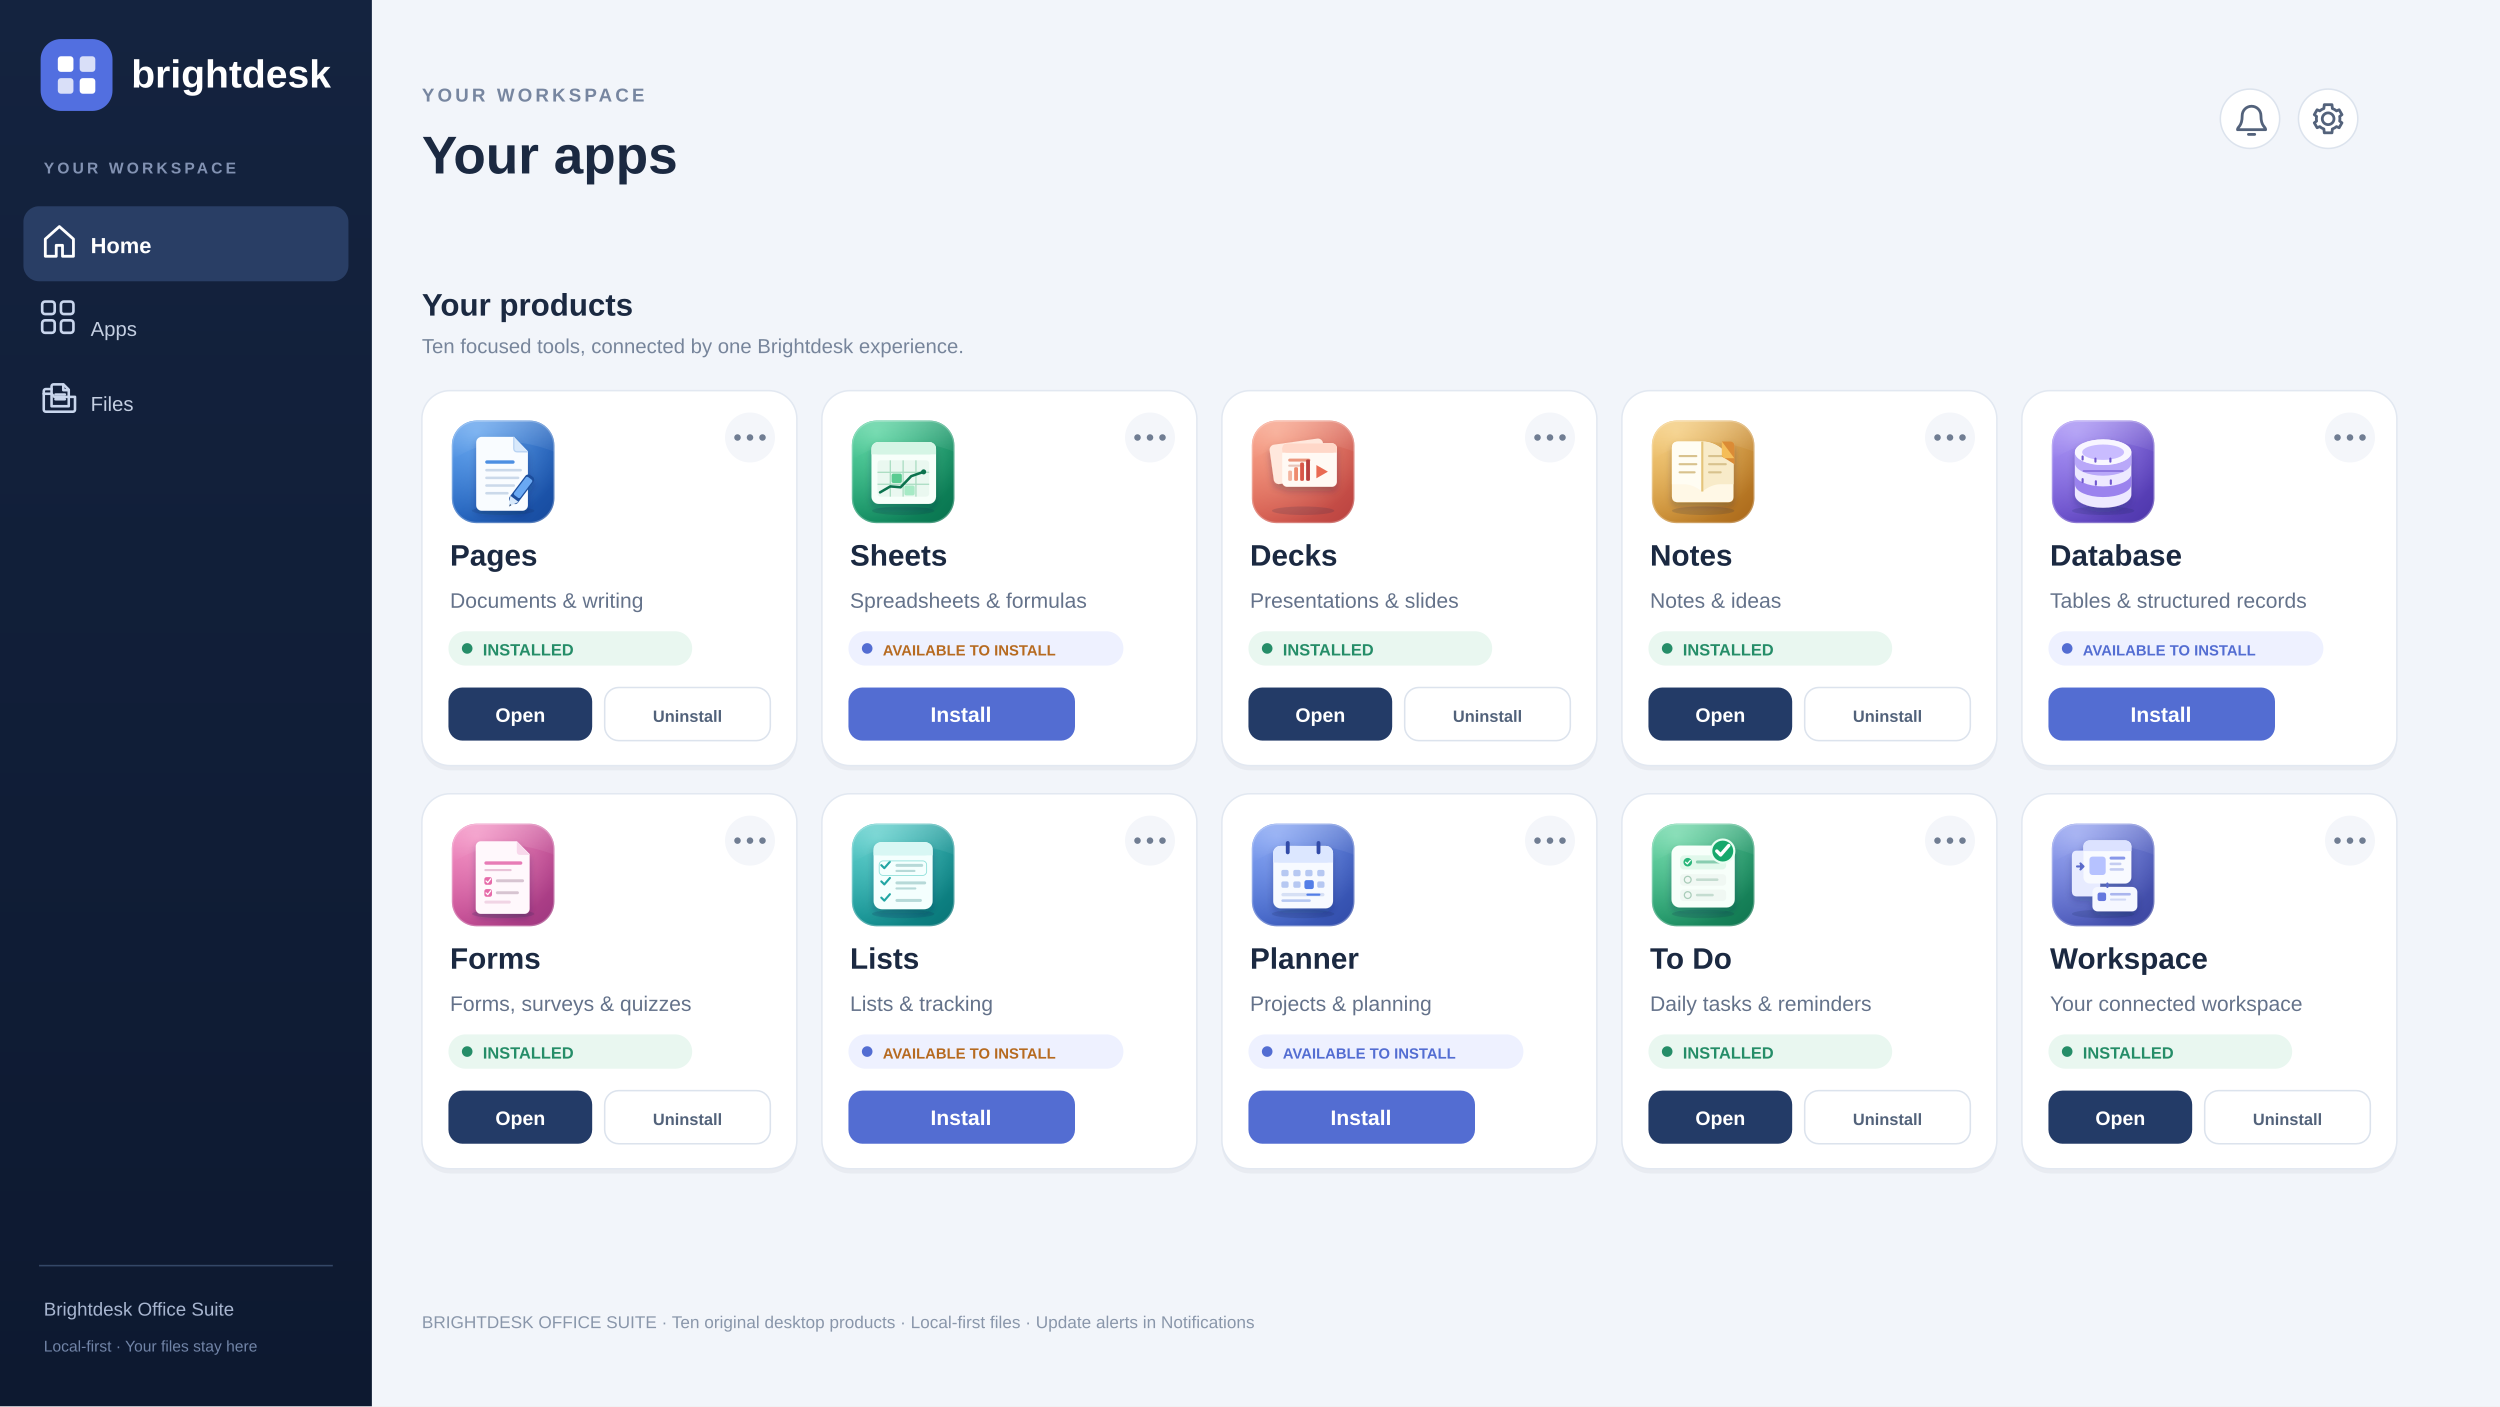
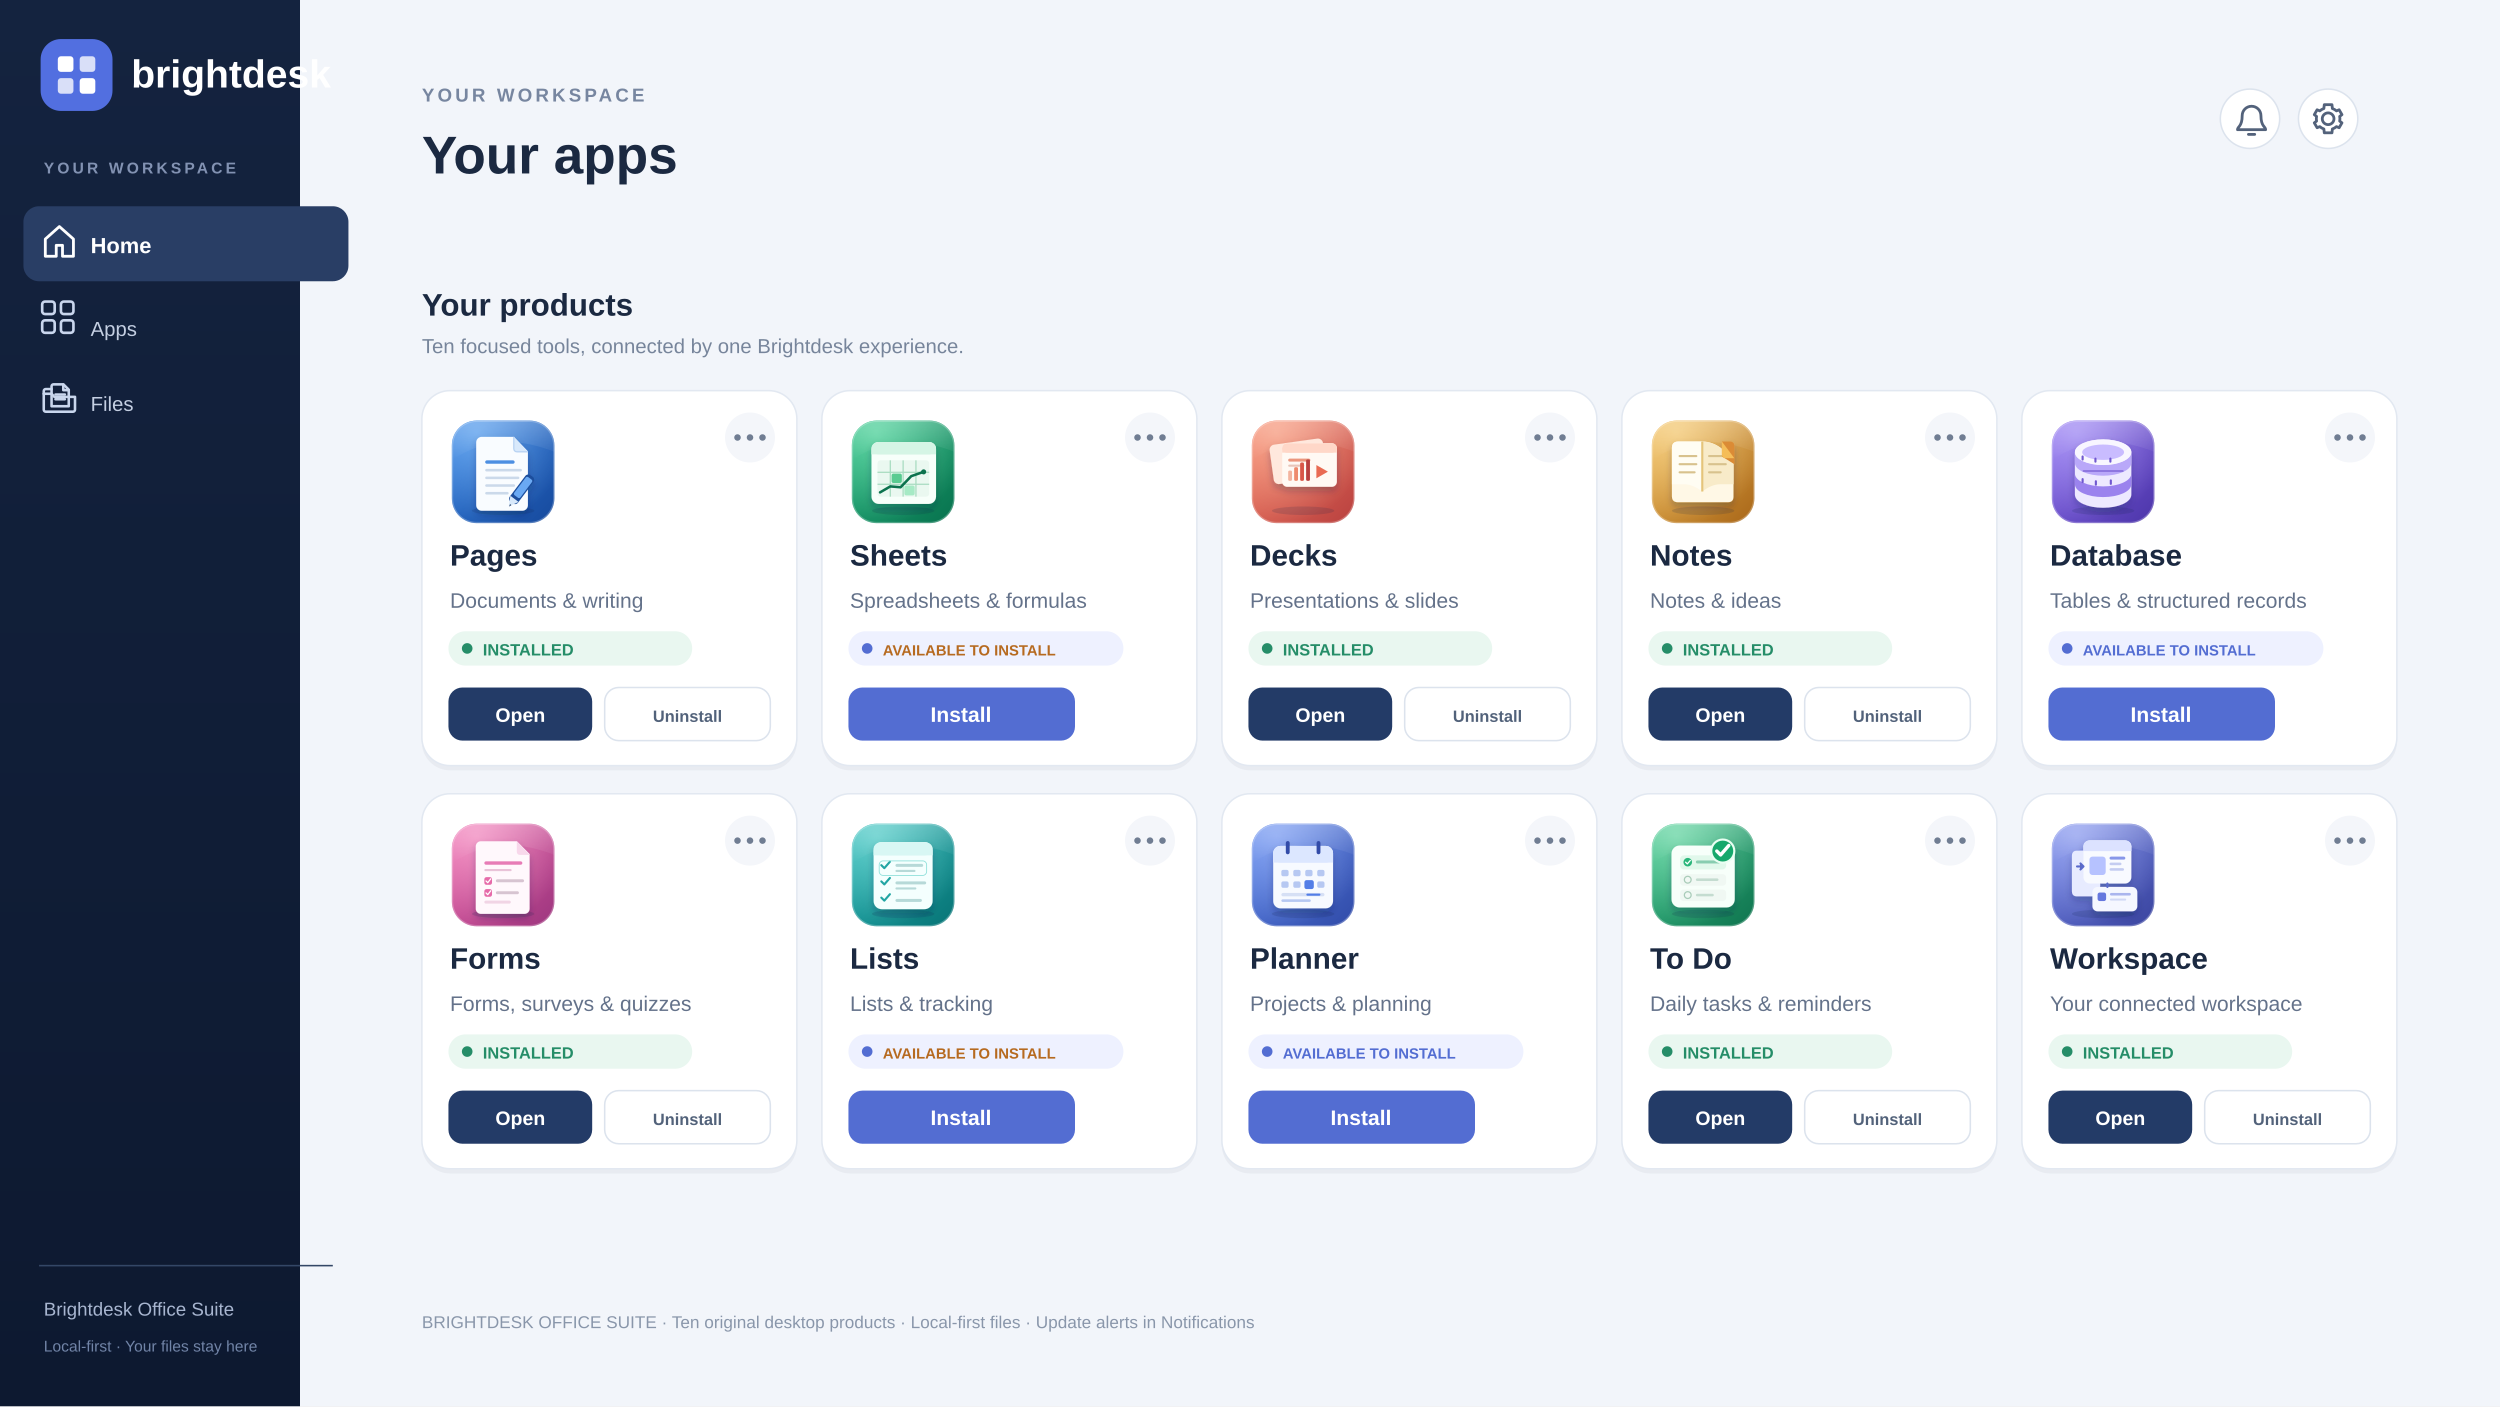
<svg xmlns="http://www.w3.org/2000/svg" width="1600" height="900" viewBox="0 0 1600 900" role="img" aria-labelledby="title desc">
  <defs>
    <linearGradient id="side" x1="0" y1="0" x2="0" y2="1">
      <stop stop-color="#14233F" />
      <stop offset="1" stop-color="#0D1930" />
    </linearGradient>
    <linearGradient id="banner" x1="0" y1="0" x2="1" y2="1">
      <stop stop-color="#E8F0FF" />
      <stop offset="1" stop-color="#F0ECFF" />
    </linearGradient>
    <filter id="shadow" x="-20%" y="-20%" width="140%" height="140%">
      <feDropShadow dx="0" dy="7" stdDeviation="14" flood-color="#1A2B4B" flood-opacity=".09" />
    </filter>
  </defs>
  <rect width="1600" height="900" fill="#F2F5FA" />
-   <rect width="238" height="900" fill="url(#side)" />
+   <rect width="192" height="900" fill="url(#side)" />
  <rect x="26" y="25" width="46" height="46" rx="13" fill="#526FE0" />
  <g fill="#FFFFFF">
    <rect x="37" y="36" width="10" height="10" rx="2" />
    <rect x="51" y="36" width="10" height="10" rx="2" opacity=".78" />
    <rect x="37" y="50" width="10" height="10" rx="2" opacity=".78" />
    <rect x="51" y="50" width="10" height="10" rx="2" />
  </g>
  <text x="84" y="56" font-family="Arial, sans-serif" font-size="25" font-weight="700" fill="#FFFFFF">brightdesk</text>
  <text x="28" y="111" font-family="Arial, sans-serif" font-size="10" font-weight="700" letter-spacing="2" fill="#8292B2">YOUR WORKSPACE</text>
  <g id="sidebar-home">
    <rect x="15" y="132" width="208" height="48" rx="10" fill="#293E65" />
    <path d="M29 153l9-8 9 8v11h-7v-7h-4v7h-7z" fill="none" stroke="#FFFFFF" stroke-width="1.8" stroke-linecap="round" stroke-linejoin="round" />
    <text x="58" y="162" font-family="Arial, sans-serif" font-size="14" font-weight="700" fill="#FFFFFF">Home</text>
  </g>
  <g id="sidebar-applications">
    <g id="apps-launcher-icon" fill="none" stroke="#C9D6ED" stroke-width="1.7">
      <rect x="27" y="193" width="8" height="8" rx="1.8" />
      <rect x="39" y="193" width="8" height="8" rx="1.8" />
      <rect x="27" y="205" width="8" height="8" rx="1.8" />
      <rect x="39" y="205" width="8" height="8" rx="1.8" />
    </g>
    <text x="58" y="215" font-family="Arial, sans-serif" font-size="13" fill="#C4CFE2">Apps</text>
  </g>
  <g id="sidebar-files">
    <g id="files-folder-documents-icon" transform="translate(26 243)" fill="none" stroke="#C9D6ED" stroke-width="1.65" stroke-linecap="round" stroke-linejoin="round">
      <path data-role="document-stack" d="M7 8V4.2A1.2 1.2 0 0 1 8.2 3h6.4L18 6.4V17H7z" />
      <path d="M14.5 3.2v3.5H18M9.5 9.5h6M9.5 12.5h6" />
      <path d="M2 9h5l1.8 2H22v8.2a1.3 1.3 0 0 1-1.3 1.3H3.3A1.3 1.3 0 0 1 2 19.2z" />
      <path d="M2 9V7.3A1.3 1.3 0 0 1 3.3 6H7" />
    </g>
    <text x="58" y="263" font-family="Arial, sans-serif" font-size="13" fill="#C4CFE2">Files</text>
  </g>
  <path d="M25 810h188" stroke="#344766" />
  <text x="28" y="842" font-family="Arial, sans-serif" font-size="12" fill="#A8B6D0">Brightdesk Office Suite</text>
  <text x="28" y="865" font-family="Arial, sans-serif" font-size="10" fill="#7184A7">Local-first · Your files stay here</text>
  <text x="270" y="65" font-family="Arial, sans-serif" font-size="12" font-weight="700" letter-spacing="2" fill="#7786A0">YOUR WORKSPACE</text>
  <text x="270" y="111" font-family="Arial, sans-serif" font-size="34" font-weight="700" fill="#1B2941">Your apps</text>
  <text x="270" y="202" font-family="Arial, sans-serif" font-size="20" font-weight="700" fill="#1B2941">Your products</text>
  <text x="270" y="226" font-family="Arial, sans-serif" font-size="13" fill="#77859B">Ten focused tools, connected by one Brightdesk experience.</text>
  <circle cx="1440" cy="76" r="19" fill="#FFFFFF" stroke="#DCE3ED" />
  <g id="notifications-bell" transform="translate(1429 65)" fill="none" stroke="#53627B" stroke-width="1.8" stroke-linecap="round" stroke-linejoin="round">
    <path d="M18 9a6 6 0 0 0-12 0c0 7-3 7-3 9h18c0-2-3-2-3-9Z" />
    <path d="M10 21h4" />
  </g>
  <circle cx="1490" cy="76" r="19" fill="#FFFFFF" stroke="#DCE3ED" />
  <g id="settings-cogwheel" transform="translate(1478 64)" fill="none" stroke="#53627B" stroke-width="1.8" stroke-linecap="round" stroke-linejoin="round">
    <path d="M12 8.25a3.75 3.75 0 1 0 0 7.5 3.75 3.75 0 0 0 0-7.5Z" />
    <path d="M19.4 13.5a7.7 7.7 0 0 0 0-3l1.45-1.12-1.8-3.12-1.72.7a7.7 7.7 0 0 0-2.6-1.5L14.45 3h-4.9l-.28 2.46a7.7 7.7 0 0 0-2.6 1.5l-1.72-.7-1.8 3.12L4.6 10.5a7.7 7.7 0 0 0 0 3l-1.45 1.12 1.8 3.12 1.72-.7a7.7 7.7 0 0 0 2.6 1.5L9.55 21h4.9l.28-2.46a7.7 7.7 0 0 0 2.6-1.5l1.72.7 1.8-3.12L19.4 13.5Z" />
  </g>
  <g transform="translate(0 -42)">
    <g>
      <rect x="270" y="295" width="240" height="240" rx="18" fill="#14233F" opacity=".05" />
      <rect x="270" y="292" width="240" height="240" rx="18" fill="#FFFFFF" stroke="#E2E8F1" />
      <svg x="287" y="309" width="70" height="70" viewBox="0 0 256 256">
        <defs>
          <linearGradient id="pages-bg" x1="0" y1="0" x2="1" y2="1">
            <stop offset="0" stop-color="#2B76D8" />
            <stop offset="1" stop-color="#174A9D" />
          </linearGradient>
          <radialGradient id="pages-light" cx="24%" cy="12%" r="90%">
            <stop offset="0" stop-color="#8BC5FF" stop-opacity=".65" />
            <stop offset="1" stop-color="#8BC5FF" stop-opacity="0" />
          </radialGradient>
          <linearGradient id="pages-glass" x1="0" y1="0" x2="0" y2="1">
            <stop offset="0" stop-color="#fff" stop-opacity=".21" />
            <stop offset="1" stop-color="#fff" stop-opacity="0" />
          </linearGradient>
          <filter id="pages-shadow" x="-30%" y="-30%" width="160%" height="180%">
            <feDropShadow dx="0" dy="10" stdDeviation="9" flood-color="#10234A" flood-opacity=".24" />
          </filter>
        </defs>
        <rect x="8" y="8" width="240" height="240" rx="58" fill="url(#pages-bg)" />
        <rect x="8" y="8" width="240" height="240" rx="58" fill="url(#pages-light)" />
        <path d="M66 9h124a58 58 0 0 1 58 58v14C173 52 93 43 9 100V67A58 58 0 0 1 66 9z" fill="url(#pages-glass)" />
        <rect x="9.5" y="9.5" width="237" height="237" rx="56.5" fill="none" stroke="#fff" stroke-opacity=".26" stroke-width="3" />
        <ellipse cx="128" cy="219" rx="73" ry="10" fill="#10234A" opacity=".15" />
        <g filter="url(#pages-shadow)">
          <path d="M78 46h75l33 34v126a13 13 0 0 1-13 13H78a13 13 0 0 1-13-13V59a13 13 0 0 1 13-13z" fill="#F9FCFF" />
          <path d="M153 46v28a7 7 0 0 0 7 7h26z" fill="#D9E9FB" />
          <path d="M153 46v28a7 7 0 0 0 7 7h26" fill="none" stroke="#B7D2F2" stroke-width="3" />
          <rect x="86" y="101" width="69" height="8" rx="4" fill="#4D8FE2" />
          <rect x="86" y="121" width="86" height="6" rx="3" fill="#CBD9EA" />
          <rect x="86" y="139" width="80" height="6" rx="3" fill="#CBD9EA" />
          <rect x="86" y="157" width="70" height="6" rx="3" fill="#CBD9EA" />
          <rect x="86" y="175" width="55" height="6" rx="3" fill="#CBD9EA" />
          <g transform="rotate(37 171 171)">
            <rect x="158" y="130" width="24" height="78" rx="9" fill="#1C4E9C" />
            <rect x="161" y="137" width="18" height="53" rx="4" fill="#6BA9F3" />
            <path d="M158 197h24l-12 22z" fill="#D7E8FA" />
            <path d="M169 213h4l-2 6z" fill="#243D65" />
          </g>
        </g>
      </svg>
      <circle cx="480" cy="322" r="16" fill="#F4F6FA" />
      <circle cx="472" cy="322" r="2.1" fill="#707D92" />
      <circle cx="480" cy="322" r="2.1" fill="#707D92" />
      <circle cx="488" cy="322" r="2.1" fill="#707D92" />
      <text x="288" y="404" font-family="Arial, sans-serif" font-size="19" font-weight="700" fill="#1B2941">Pages</text>
      <text x="288" y="431" font-family="Arial, sans-serif" font-size="13.5" fill="#64728A">Documents &amp; writing</text>
      <rect x="287" y="446" width="156" height="22" rx="11" fill="#E9F7F0" />
      <circle cx="299" cy="457" r="3.4" fill="#258D68" />
      <text x="309" y="461.5" font-family="Arial, sans-serif" font-size="10.5" font-weight="700" fill="#258D68">INSTALLED</text>
      <rect x="287" y="482" width="92" height="34" rx="9" fill="#233B67" />
      <text x="333" y="504" text-anchor="middle" font-family="Arial, sans-serif" font-size="12.5" font-weight="700" fill="#FFFFFF">Open</text>
      <rect x="387" y="482" width="106" height="34" rx="9" fill="#FFFFFF" stroke="#DCE3ED" />
      <text x="440" y="504" text-anchor="middle" font-family="Arial, sans-serif" font-size="10.5" font-weight="700" fill="#52627A">Uninstall</text>
    </g>
    <g>
      <rect x="526" y="295" width="240" height="240" rx="18" fill="#14233F" opacity=".05" />
      <rect x="526" y="292" width="240" height="240" rx="18" fill="#FFFFFF" stroke="#E2E8F1" />
      <svg x="543" y="309" width="70" height="70" viewBox="0 0 256 256">
        <defs>
          <linearGradient id="sheets-bg" x1="0" y1="0" x2="1" y2="1">
            <stop offset="0" stop-color="#21AD78" />
            <stop offset="1" stop-color="#08724E" />
          </linearGradient>
          <radialGradient id="sheets-light" cx="24%" cy="12%" r="90%">
            <stop offset="0" stop-color="#83F0BF" stop-opacity=".65" />
            <stop offset="1" stop-color="#83F0BF" stop-opacity="0" />
          </radialGradient>
          <linearGradient id="sheets-glass" x1="0" y1="0" x2="0" y2="1">
            <stop offset="0" stop-color="#fff" stop-opacity=".21" />
            <stop offset="1" stop-color="#fff" stop-opacity="0" />
          </linearGradient>
          <filter id="sheets-shadow" x="-30%" y="-30%" width="160%" height="180%">
            <feDropShadow dx="0" dy="10" stdDeviation="9" flood-color="#10234A" flood-opacity=".24" />
          </filter>
        </defs>
        <rect x="8" y="8" width="240" height="240" rx="58" fill="url(#sheets-bg)" />
        <rect x="8" y="8" width="240" height="240" rx="58" fill="url(#sheets-light)" />
        <path d="M66 9h124a58 58 0 0 1 58 58v14C173 52 93 43 9 100V67A58 58 0 0 1 66 9z" fill="url(#sheets-glass)" />
        <rect x="9.5" y="9.5" width="237" height="237" rx="56.5" fill="none" stroke="#fff" stroke-opacity=".26" stroke-width="3" />
        <ellipse cx="128" cy="219" rx="73" ry="10" fill="#10234A" opacity=".15" />
        <g filter="url(#sheets-shadow)">
          <rect x="54" y="58" width="151" height="145" rx="17" fill="#F7FFFA" />
          <rect x="54" y="58" width="151" height="29" rx="17" fill="#D5F5E5" />
          <path d="M54 75v12h151V75" fill="#D5F5E5" />
          <rect x="68" y="101" width="121" height="85" rx="7" fill="#EAF8F0" />
          <path d="M98 101v85M128 101v85M158 101v85M68 129h121M68 157h121" stroke="#A9DCC1" stroke-width="3" />
          <rect x="101" y="132" width="24" height="22" rx="4" fill="#5ACB91" />
          <rect x="131" y="160" width="24" height="23" rx="4" fill="#A6EAC5" />
          <path d="M74 176l24-14 24 2 25-26 29-10" fill="none" stroke="#08724E" stroke-width="6" stroke-linecap="round" stroke-linejoin="round" />
          <circle cx="176" cy="128" r="6" fill="#08724E" />
        </g>
      </svg>
      <circle cx="736" cy="322" r="16" fill="#F4F6FA" />
      <circle cx="728" cy="322" r="2.1" fill="#707D92" />
      <circle cx="736" cy="322" r="2.1" fill="#707D92" />
      <circle cx="744" cy="322" r="2.1" fill="#707D92" />
      <text x="544" y="404" font-family="Arial, sans-serif" font-size="19" font-weight="700" fill="#1B2941">Sheets</text>
      <text x="544" y="431" font-family="Arial, sans-serif" font-size="13.5" fill="#64728A">Spreadsheets &amp; formulas</text>
      <rect x="543" y="446" width="176" height="22" rx="11" fill="#EEF1FF" />
      <circle cx="555" cy="457" r="3.4" fill="#536DD2" />
      <text x="565" y="461.5" font-family="Arial, sans-serif" font-size="9.5" font-weight="700" fill="#B66A20">AVAILABLE TO INSTALL</text>
      <rect x="543" y="482" width="145" height="34" rx="9" fill="#536DD2" />
      <text x="615" y="504" text-anchor="middle" font-family="Arial, sans-serif" font-size="13.5" font-weight="700" fill="#FFFFFF">Install</text>
    </g>
    <g>
      <rect x="782" y="295" width="240" height="240" rx="18" fill="#14233F" opacity=".05" />
      <rect x="782" y="292" width="240" height="240" rx="18" fill="#FFFFFF" stroke="#E2E8F1" />
      <svg x="799" y="309" width="70" height="70" viewBox="0 0 256 256">
        <defs>
          <linearGradient id="decks-bg" x1="0" y1="0" x2="1" y2="1">
            <stop offset="0" stop-color="#F17A62" />
            <stop offset="1" stop-color="#B9413F" />
          </linearGradient>
          <radialGradient id="decks-light" cx="24%" cy="12%" r="90%">
            <stop offset="0" stop-color="#FFC1A6" stop-opacity=".65" />
            <stop offset="1" stop-color="#FFC1A6" stop-opacity="0" />
          </radialGradient>
          <linearGradient id="decks-glass" x1="0" y1="0" x2="0" y2="1">
            <stop offset="0" stop-color="#fff" stop-opacity=".21" />
            <stop offset="1" stop-color="#fff" stop-opacity="0" />
          </linearGradient>
          <filter id="decks-shadow" x="-30%" y="-30%" width="160%" height="180%">
            <feDropShadow dx="0" dy="10" stdDeviation="9" flood-color="#10234A" flood-opacity=".24" />
          </filter>
        </defs>
        <rect x="8" y="8" width="240" height="240" rx="58" fill="url(#decks-bg)" />
        <rect x="8" y="8" width="240" height="240" rx="58" fill="url(#decks-light)" />
        <path d="M66 9h124a58 58 0 0 1 58 58v14C173 52 93 43 9 100V67A58 58 0 0 1 66 9z" fill="url(#decks-glass)" />
        <rect x="9.5" y="9.5" width="237" height="237" rx="56.5" fill="none" stroke="#fff" stroke-opacity=".26" stroke-width="3" />
        <ellipse cx="128" cy="219" rx="73" ry="10" fill="#10234A" opacity=".15" />
        <g filter="url(#decks-shadow)">
          <rect x="48" y="66" width="126" height="93" rx="12" fill="#FFE8DD" transform="rotate(-8 48 66)" />
          <rect x="79" y="61" width="128" height="102" rx="12" fill="#FFF9F4" />
          <rect x="79" y="61" width="128" height="22" rx="12" fill="#FFD7C8" />
          <path d="M79 72h128v11H79z" fill="#FFD7C8" />
          <rect x="93" y="97" width="52" height="7" rx="3.5" fill="#EB967D" />
          <rect x="93" y="111" width="38" height="5" rx="2.5" fill="#E8C6BA" />
          <path d="M159 143v-31l27 15.5z" fill="#E96B52" />
          <rect x="93" y="125" width="9" height="24" rx="3" fill="#F3B49F" />
          <rect x="107" y="117" width="9" height="32" rx="3" fill="#EE8A6C" />
          <rect x="121" y="106" width="9" height="43" rx="3" fill="#D95748" />
          <rect x="135" y="99" width="9" height="50" rx="3" fill="#B9413F" />
        </g>
      </svg>
      <circle cx="992" cy="322" r="16" fill="#F4F6FA" />
      <circle cx="984" cy="322" r="2.1" fill="#707D92" />
      <circle cx="992" cy="322" r="2.1" fill="#707D92" />
      <circle cx="1000" cy="322" r="2.1" fill="#707D92" />
      <text x="800" y="404" font-family="Arial, sans-serif" font-size="19" font-weight="700" fill="#1B2941">Decks</text>
      <text x="800" y="431" font-family="Arial, sans-serif" font-size="13.5" fill="#64728A">Presentations &amp; slides</text>
      <rect x="799" y="446" width="156" height="22" rx="11" fill="#E9F7F0" />
      <circle cx="811" cy="457" r="3.4" fill="#258D68" />
      <text x="821" y="461.5" font-family="Arial, sans-serif" font-size="10.5" font-weight="700" fill="#258D68">INSTALLED</text>
      <rect x="799" y="482" width="92" height="34" rx="9" fill="#233B67" />
      <text x="845" y="504" text-anchor="middle" font-family="Arial, sans-serif" font-size="12.5" font-weight="700" fill="#FFFFFF">Open</text>
      <rect x="899" y="482" width="106" height="34" rx="9" fill="#FFFFFF" stroke="#DCE3ED" />
      <text x="952" y="504" text-anchor="middle" font-family="Arial, sans-serif" font-size="10.5" font-weight="700" fill="#52627A">Uninstall</text>
    </g>
    <g>
      <rect x="1038" y="295" width="240" height="240" rx="18" fill="#14233F" opacity=".05" />
      <rect x="1038" y="292" width="240" height="240" rx="18" fill="#FFFFFF" stroke="#E2E8F1" />
      <svg x="1055" y="309" width="70" height="70" viewBox="0 0 256 256">
        <defs>
          <linearGradient id="notes-bg" x1="0" y1="0" x2="1" y2="1">
            <stop offset="0" stop-color="#EAB34F" />
            <stop offset="1" stop-color="#A96719" />
          </linearGradient>
          <radialGradient id="notes-light" cx="24%" cy="12%" r="90%">
            <stop offset="0" stop-color="#FFE2A0" stop-opacity=".65" />
            <stop offset="1" stop-color="#FFE2A0" stop-opacity="0" />
          </radialGradient>
          <linearGradient id="notes-glass" x1="0" y1="0" x2="0" y2="1">
            <stop offset="0" stop-color="#fff" stop-opacity=".21" />
            <stop offset="1" stop-color="#fff" stop-opacity="0" />
          </linearGradient>
          <filter id="notes-shadow" x="-30%" y="-30%" width="160%" height="180%">
            <feDropShadow dx="0" dy="10" stdDeviation="9" flood-color="#10234A" flood-opacity=".24" />
          </filter>
        </defs>
        <rect x="8" y="8" width="240" height="240" rx="58" fill="url(#notes-bg)" />
        <rect x="8" y="8" width="240" height="240" rx="58" fill="url(#notes-light)" />
        <path d="M66 9h124a58 58 0 0 1 58 58v14C173 52 93 43 9 100V67A58 58 0 0 1 66 9z" fill="url(#notes-glass)" />
        <rect x="9.5" y="9.5" width="237" height="237" rx="56.5" fill="none" stroke="#fff" stroke-opacity=".26" stroke-width="3" />
        <ellipse cx="128" cy="219" rx="73" ry="10" fill="#10234A" opacity=".15" />
        <g filter="url(#notes-shadow)">
          <path d="M55 72q0-15 15-15h55q26 0 48 18l26 20v91q0 13-13 13H69q-14 0-14-14z" fill="#FFF8E6" />
          <path d="M126 57v117q-22-17-42-17H55V72q0-15 15-15z" fill="#FFFDF3" />
          <path d="M126 57v117q22-17 42-17h31V95l-26-20q-22-18-47-18z" fill="#F8EBC9" />
          <path d="M126 57v117" stroke="#E5C47A" stroke-width="5" />
          <path d="M73 91h39M73 110h39M73 129h35M142 91h39M142 110h39M142 129h27" stroke="#D8C28D" stroke-width="5" stroke-linecap="round" />
          <path d="M172 57h20a9 9 0 0 1 9 9v44l-29-18z" fill="#DB8B36" />
          <path d="M172 57v31a8 8 0 0 0 8 8h21" fill="#F5BD58" />
        </g>
      </svg>
      <circle cx="1248" cy="322" r="16" fill="#F4F6FA" />
      <circle cx="1240" cy="322" r="2.1" fill="#707D92" />
      <circle cx="1248" cy="322" r="2.1" fill="#707D92" />
      <circle cx="1256" cy="322" r="2.1" fill="#707D92" />
      <text x="1056" y="404" font-family="Arial, sans-serif" font-size="19" font-weight="700" fill="#1B2941">Notes</text>
      <text x="1056" y="431" font-family="Arial, sans-serif" font-size="13.5" fill="#64728A">Notes &amp; ideas</text>
      <rect x="1055" y="446" width="156" height="22" rx="11" fill="#E9F7F0" />
      <circle cx="1067" cy="457" r="3.4" fill="#258D68" />
      <text x="1077" y="461.5" font-family="Arial, sans-serif" font-size="10.5" font-weight="700" fill="#258D68">INSTALLED</text>
      <rect x="1055" y="482" width="92" height="34" rx="9" fill="#233B67" />
      <text x="1101" y="504" text-anchor="middle" font-family="Arial, sans-serif" font-size="12.5" font-weight="700" fill="#FFFFFF">Open</text>
      <rect x="1155" y="482" width="106" height="34" rx="9" fill="#FFFFFF" stroke="#DCE3ED" />
      <text x="1208" y="504" text-anchor="middle" font-family="Arial, sans-serif" font-size="10.5" font-weight="700" fill="#52627A">Uninstall</text>
    </g>
    <g>
      <rect x="1294" y="295" width="240" height="240" rx="18" fill="#14233F" opacity=".05" />
      <rect x="1294" y="292" width="240" height="240" rx="18" fill="#FFFFFF" stroke="#E2E8F1" />
      <svg x="1311" y="309" width="70" height="70" viewBox="0 0 256 256">
        <defs>
          <linearGradient id="database-bg" x1="0" y1="0" x2="1" y2="1">
            <stop offset="0" stop-color="#8666E9" />
            <stop offset="1" stop-color="#4C35A9" />
          </linearGradient>
          <radialGradient id="database-light" cx="24%" cy="12%" r="90%">
            <stop offset="0" stop-color="#C0B2FF" stop-opacity=".65" />
            <stop offset="1" stop-color="#C0B2FF" stop-opacity="0" />
          </radialGradient>
          <linearGradient id="database-glass" x1="0" y1="0" x2="0" y2="1">
            <stop offset="0" stop-color="#fff" stop-opacity=".21" />
            <stop offset="1" stop-color="#fff" stop-opacity="0" />
          </linearGradient>
          <filter id="database-shadow" x="-30%" y="-30%" width="160%" height="180%">
            <feDropShadow dx="0" dy="10" stdDeviation="9" flood-color="#10234A" flood-opacity=".24" />
          </filter>
        </defs>
        <rect x="8" y="8" width="240" height="240" rx="58" fill="url(#database-bg)" />
        <rect x="8" y="8" width="240" height="240" rx="58" fill="url(#database-light)" />
        <path d="M66 9h124a58 58 0 0 1 58 58v14C173 52 93 43 9 100V67A58 58 0 0 1 66 9z" fill="url(#database-glass)" />
        <rect x="9.5" y="9.5" width="237" height="237" rx="56.5" fill="none" stroke="#fff" stroke-opacity=".26" stroke-width="3" />
        <ellipse cx="128" cy="219" rx="73" ry="10" fill="#10234A" opacity=".15" />
        <g filter="url(#database-shadow)">
          <path d="M62 82c0-17 30-30 66-30s66 13 66 30v99c0 18-30 31-66 31s-66-13-66-31z" fill="#EDE9FF" />
          <path d="M62 82c0 17 30 30 66 30s66-13 66-30v25c0 17-30 30-66 30s-66-13-66-30z" fill="#B9A8F9" />
          <path d="M62 132c0 17 30 30 66 30s66-13 66-30v25c0 17-30 30-66 30s-66-13-66-30z" fill="#9B83EE" />
          <ellipse cx="128" cy="82" rx="66" ry="30" fill="#F8F6FF" />
          <ellipse cx="128" cy="82" rx="49" ry="18" fill="#C9BCFF" />
          <path d="M80 92v7m30-2v7m35-7v7m-65 41v7m31-2v8m35-10v8" stroke="#7058D0" stroke-width="5" stroke-linecap="round" />
          <path d="M82 126h92" stroke="#7158CF" stroke-width="4" stroke-linecap="round" opacity=".7" />
        </g>
      </svg>
      <circle cx="1504" cy="322" r="16" fill="#F4F6FA" />
      <circle cx="1496" cy="322" r="2.1" fill="#707D92" />
      <circle cx="1504" cy="322" r="2.1" fill="#707D92" />
      <circle cx="1512" cy="322" r="2.1" fill="#707D92" />
      <text x="1312" y="404" font-family="Arial, sans-serif" font-size="19" font-weight="700" fill="#1B2941">Database</text>
      <text x="1312" y="431" font-family="Arial, sans-serif" font-size="13.5" fill="#64728A">Tables &amp; structured records</text>
      <rect x="1311" y="446" width="176" height="22" rx="11" fill="#EEF1FF" />
      <circle cx="1323" cy="457" r="3.4" fill="#536DD2" />
      <text x="1333" y="461.5" font-family="Arial, sans-serif" font-size="9.5" font-weight="700" fill="#536DD2">AVAILABLE TO INSTALL</text>
      <rect x="1311" y="482" width="145" height="34" rx="9" fill="#536DD2" />
      <text x="1383" y="504" text-anchor="middle" font-family="Arial, sans-serif" font-size="13.5" font-weight="700" fill="#FFFFFF">Install</text>
    </g>
    <g>
      <rect x="270" y="553" width="240" height="240" rx="18" fill="#14233F" opacity=".05" />
      <rect x="270" y="550" width="240" height="240" rx="18" fill="#FFFFFF" stroke="#E2E8F1" />
      <svg x="287" y="567" width="70" height="70" viewBox="0 0 256 256">
        <defs>
          <linearGradient id="forms-bg" x1="0" y1="0" x2="1" y2="1">
            <stop offset="0" stop-color="#E65FA5" />
            <stop offset="1" stop-color="#9D367F" />
          </linearGradient>
          <radialGradient id="forms-light" cx="24%" cy="12%" r="90%">
            <stop offset="0" stop-color="#FFB6DA" stop-opacity=".65" />
            <stop offset="1" stop-color="#FFB6DA" stop-opacity="0" />
          </radialGradient>
          <linearGradient id="forms-glass" x1="0" y1="0" x2="0" y2="1">
            <stop offset="0" stop-color="#fff" stop-opacity=".21" />
            <stop offset="1" stop-color="#fff" stop-opacity="0" />
          </linearGradient>
          <filter id="forms-shadow" x="-30%" y="-30%" width="160%" height="180%">
            <feDropShadow dx="0" dy="10" stdDeviation="9" flood-color="#10234A" flood-opacity=".24" />
          </filter>
        </defs>
        <rect x="8" y="8" width="240" height="240" rx="58" fill="url(#forms-bg)" />
        <rect x="8" y="8" width="240" height="240" rx="58" fill="url(#forms-light)" />
        <path d="M66 9h124a58 58 0 0 1 58 58v14C173 52 93 43 9 100V67A58 58 0 0 1 66 9z" fill="url(#forms-glass)" />
        <rect x="9.5" y="9.5" width="237" height="237" rx="56.5" fill="none" stroke="#fff" stroke-opacity=".26" stroke-width="3" />
        <ellipse cx="128" cy="219" rx="73" ry="10" fill="#10234A" opacity=".15" />
        <g filter="url(#forms-shadow)">
          <path d="M76 49h84l30 30v128a12 12 0 0 1-12 12H76a12 12 0 0 1-12-12V61a12 12 0 0 1 12-12z" fill="#FFF8FC" />
          <path d="M160 49v25a7 7 0 0 0 7 7h23" fill="#F8D8EB" />
          <rect x="84" y="96" width="89" height="8" rx="4" fill="#E77CB6" />
          <rect x="84" y="114" width="64" height="5" rx="2.5" fill="#E9C3D8" />
          <g>
            <rect x="84" y="133" width="18" height="18" rx="5" fill="#E66AA9" />
            <path d="m88 142 4 4 7-9" fill="none" stroke="#fff" stroke-width="3" stroke-linecap="round" stroke-linejoin="round" />
            <rect x="111" y="138" width="66" height="7" rx="3.5" fill="#D7C4D1" />
            <rect x="84" y="161" width="18" height="18" rx="5" fill="#E66AA9" />
            <path d="m88 170 4 4 7-9" fill="none" stroke="#fff" stroke-width="3" stroke-linecap="round" stroke-linejoin="round" />
            <rect x="111" y="166" width="54" height="7" rx="3.5" fill="#D7C4D1" />
          </g>
          <rect x="84" y="188" width="62" height="7" rx="3.5" fill="#F1D5E5" />
        </g>
      </svg>
      <circle cx="480" cy="580" r="16" fill="#F4F6FA" />
      <circle cx="472" cy="580" r="2.1" fill="#707D92" />
      <circle cx="480" cy="580" r="2.1" fill="#707D92" />
      <circle cx="488" cy="580" r="2.1" fill="#707D92" />
      <text x="288" y="662" font-family="Arial, sans-serif" font-size="19" font-weight="700" fill="#1B2941">Forms</text>
      <text x="288" y="689" font-family="Arial, sans-serif" font-size="13.5" fill="#64728A">Forms, surveys &amp; quizzes</text>
      <rect x="287" y="704" width="156" height="22" rx="11" fill="#E9F7F0" />
      <circle cx="299" cy="715" r="3.4" fill="#258D68" />
      <text x="309" y="719.5" font-family="Arial, sans-serif" font-size="10.5" font-weight="700" fill="#258D68">INSTALLED</text>
      <rect x="287" y="740" width="92" height="34" rx="9" fill="#233B67" />
      <text x="333" y="762" text-anchor="middle" font-family="Arial, sans-serif" font-size="12.5" font-weight="700" fill="#FFFFFF">Open</text>
      <rect x="387" y="740" width="106" height="34" rx="9" fill="#FFFFFF" stroke="#DCE3ED" />
      <text x="440" y="762" text-anchor="middle" font-family="Arial, sans-serif" font-size="10.5" font-weight="700" fill="#52627A">Uninstall</text>
    </g>
    <g>
      <rect x="526" y="553" width="240" height="240" rx="18" fill="#14233F" opacity=".05" />
      <rect x="526" y="550" width="240" height="240" rx="18" fill="#FFFFFF" stroke="#E2E8F1" />
      <svg x="543" y="567" width="70" height="70" viewBox="0 0 256 256">
        <defs>
          <linearGradient id="lists-bg" x1="0" y1="0" x2="1" y2="1">
            <stop offset="0" stop-color="#21AFAF" />
            <stop offset="1" stop-color="#087476" />
          </linearGradient>
          <radialGradient id="lists-light" cx="24%" cy="12%" r="90%">
            <stop offset="0" stop-color="#8CE7E2" stop-opacity=".65" />
            <stop offset="1" stop-color="#8CE7E2" stop-opacity="0" />
          </radialGradient>
          <linearGradient id="lists-glass" x1="0" y1="0" x2="0" y2="1">
            <stop offset="0" stop-color="#fff" stop-opacity=".21" />
            <stop offset="1" stop-color="#fff" stop-opacity="0" />
          </linearGradient>
          <filter id="lists-shadow" x="-30%" y="-30%" width="160%" height="180%">
            <feDropShadow dx="0" dy="10" stdDeviation="9" flood-color="#10234A" flood-opacity=".24" />
          </filter>
        </defs>
        <rect x="8" y="8" width="240" height="240" rx="58" fill="url(#lists-bg)" />
        <rect x="8" y="8" width="240" height="240" rx="58" fill="url(#lists-light)" />
        <path d="M66 9h124a58 58 0 0 1 58 58v14C173 52 93 43 9 100V67A58 58 0 0 1 66 9z" fill="url(#lists-glass)" />
        <rect x="9.5" y="9.5" width="237" height="237" rx="56.5" fill="none" stroke="#fff" stroke-opacity=".26" stroke-width="3" />
        <ellipse cx="128" cy="219" rx="73" ry="10" fill="#10234A" opacity=".15" />
        <g filter="url(#lists-shadow)">
          <rect x="59" y="51" width="138" height="157" rx="19" fill="#F4FFFE" />
          <rect x="59" y="51" width="138" height="31" rx="19" fill="#D8F7F4" />
          <path d="M59 70h138v12H59z" fill="#D8F7F4" />
          <g fill="none" stroke="#20A5A3" stroke-width="5" stroke-linecap="round" stroke-linejoin="round">
            <path d="m77 105 7 7 13-15m-20 46 7 7 13-15m-20 46 7 7 13-15" />
          </g>
          <g fill="#B6D9D8">
            <rect x="110" y="102" width="65" height="7" rx="3.5" />
            <rect x="110" y="116" width="47" height="5" rx="2.5" />
            <rect x="110" y="143" width="72" height="7" rx="3.5" />
            <rect x="110" y="157" width="49" height="5" rx="2.5" />
            <rect x="110" y="184" width="62" height="7" rx="3.5" />
          </g>
          <rect x="72" y="95" width="111" height="34" rx="9" fill="none" stroke="#8FE0DA" stroke-width="2" />
        </g>
      </svg>
      <circle cx="736" cy="580" r="16" fill="#F4F6FA" />
      <circle cx="728" cy="580" r="2.1" fill="#707D92" />
      <circle cx="736" cy="580" r="2.1" fill="#707D92" />
      <circle cx="744" cy="580" r="2.1" fill="#707D92" />
      <text x="544" y="662" font-family="Arial, sans-serif" font-size="19" font-weight="700" fill="#1B2941">Lists</text>
      <text x="544" y="689" font-family="Arial, sans-serif" font-size="13.5" fill="#64728A">Lists &amp; tracking</text>
      <rect x="543" y="704" width="176" height="22" rx="11" fill="#EEF1FF" />
      <circle cx="555" cy="715" r="3.4" fill="#536DD2" />
      <text x="565" y="719.5" font-family="Arial, sans-serif" font-size="9.5" font-weight="700" fill="#B66A20">AVAILABLE TO INSTALL</text>
      <rect x="543" y="740" width="145" height="34" rx="9" fill="#536DD2" />
      <text x="615" y="762" text-anchor="middle" font-family="Arial, sans-serif" font-size="13.5" font-weight="700" fill="#FFFFFF">Install</text>
    </g>
    <g>
      <rect x="782" y="553" width="240" height="240" rx="18" fill="#14233F" opacity=".05" />
      <rect x="782" y="550" width="240" height="240" rx="18" fill="#FFFFFF" stroke="#E2E8F1" />
      <svg x="799" y="567" width="70" height="70" viewBox="0 0 256 256">
        <defs>
          <linearGradient id="planner-bg" x1="0" y1="0" x2="1" y2="1">
            <stop offset="0" stop-color="#567FE5" />
            <stop offset="1" stop-color="#314BA8" />
          </linearGradient>
          <radialGradient id="planner-light" cx="24%" cy="12%" r="90%">
            <stop offset="0" stop-color="#A7C0FF" stop-opacity=".65" />
            <stop offset="1" stop-color="#A7C0FF" stop-opacity="0" />
          </radialGradient>
          <linearGradient id="planner-glass" x1="0" y1="0" x2="0" y2="1">
            <stop offset="0" stop-color="#fff" stop-opacity=".21" />
            <stop offset="1" stop-color="#fff" stop-opacity="0" />
          </linearGradient>
          <filter id="planner-shadow" x="-30%" y="-30%" width="160%" height="180%">
            <feDropShadow dx="0" dy="10" stdDeviation="9" flood-color="#10234A" flood-opacity=".24" />
          </filter>
        </defs>
        <rect x="8" y="8" width="240" height="240" rx="58" fill="url(#planner-bg)" />
        <rect x="8" y="8" width="240" height="240" rx="58" fill="url(#planner-light)" />
        <path d="M66 9h124a58 58 0 0 1 58 58v14C173 52 93 43 9 100V67A58 58 0 0 1 66 9z" fill="url(#planner-glass)" />
        <rect x="9.5" y="9.5" width="237" height="237" rx="56.5" fill="none" stroke="#fff" stroke-opacity=".26" stroke-width="3" />
        <ellipse cx="128" cy="219" rx="73" ry="10" fill="#10234A" opacity=".15" />
        <g filter="url(#planner-shadow)">
          <rect x="58" y="60" width="140" height="146" rx="17" fill="#F7FAFF" />
          <rect x="58" y="60" width="140" height="39" rx="17" fill="#DCE7FF" />
          <path d="M58 82h140v17H58z" fill="#DCE7FF" />
          <path d="M92 53v22m72-22v22" stroke="#314BA8" stroke-width="9" stroke-linecap="round" />
          <g fill="#B6C8F2">
            <rect x="77" y="116" width="17" height="15" rx="4" />
            <rect x="105" y="116" width="17" height="15" rx="4" />
            <rect x="133" y="116" width="17" height="15" rx="4" />
            <rect x="161" y="116" width="17" height="15" rx="4" />
            <rect x="77" y="143" width="17" height="15" rx="4" />
            <rect x="105" y="143" width="17" height="15" rx="4" />
            <rect x="161" y="143" width="17" height="15" rx="4" />
          </g>
          <rect x="131" y="140" width="22" height="21" rx="5" fill="#537EE7" />
          <rect x="77" y="170" width="101" height="8" rx="4" fill="#D6E0F5" />
          <rect x="77" y="185" width="69" height="6" rx="3" fill="#B6C8F2" />
          <path d="M138 174h28" stroke="#537EE7" stroke-width="5" stroke-linecap="round" />
        </g>
      </svg>
      <circle cx="992" cy="580" r="16" fill="#F4F6FA" />
      <circle cx="984" cy="580" r="2.1" fill="#707D92" />
      <circle cx="992" cy="580" r="2.1" fill="#707D92" />
      <circle cx="1000" cy="580" r="2.1" fill="#707D92" />
      <text x="800" y="662" font-family="Arial, sans-serif" font-size="19" font-weight="700" fill="#1B2941">Planner</text>
      <text x="800" y="689" font-family="Arial, sans-serif" font-size="13.5" fill="#64728A">Projects &amp; planning</text>
      <rect x="799" y="704" width="176" height="22" rx="11" fill="#EEF1FF" />
      <circle cx="811" cy="715" r="3.4" fill="#536DD2" />
      <text x="821" y="719.5" font-family="Arial, sans-serif" font-size="9.5" font-weight="700" fill="#536DD2">AVAILABLE TO INSTALL</text>
      <rect x="799" y="740" width="145" height="34" rx="9" fill="#536DD2" />
      <text x="871" y="762" text-anchor="middle" font-family="Arial, sans-serif" font-size="13.5" font-weight="700" fill="#FFFFFF">Install</text>
    </g>
    <g>
      <rect x="1038" y="553" width="240" height="240" rx="18" fill="#14233F" opacity=".05" />
      <rect x="1038" y="550" width="240" height="240" rx="18" fill="#FFFFFF" stroke="#E2E8F1" />
      <svg x="1055" y="567" width="70" height="70" viewBox="0 0 256 256">
        <defs>
          <linearGradient id="to-do-bg" x1="0" y1="0" x2="1" y2="1">
            <stop offset="0" stop-color="#32B981" />
            <stop offset="1" stop-color="#10744F" />
          </linearGradient>
          <radialGradient id="to-do-light" cx="24%" cy="12%" r="90%">
            <stop offset="0" stop-color="#9CF0C7" stop-opacity=".65" />
            <stop offset="1" stop-color="#9CF0C7" stop-opacity="0" />
          </radialGradient>
          <linearGradient id="to-do-glass" x1="0" y1="0" x2="0" y2="1">
            <stop offset="0" stop-color="#fff" stop-opacity=".21" />
            <stop offset="1" stop-color="#fff" stop-opacity="0" />
          </linearGradient>
          <filter id="to-do-shadow" x="-30%" y="-30%" width="160%" height="180%">
            <feDropShadow dx="0" dy="10" stdDeviation="9" flood-color="#10234A" flood-opacity=".24" />
          </filter>
        </defs>
        <rect x="8" y="8" width="240" height="240" rx="58" fill="url(#to-do-bg)" />
        <rect x="8" y="8" width="240" height="240" rx="58" fill="url(#to-do-light)" />
        <path d="M66 9h124a58 58 0 0 1 58 58v14C173 52 93 43 9 100V67A58 58 0 0 1 66 9z" fill="url(#to-do-glass)" />
        <rect x="9.5" y="9.5" width="237" height="237" rx="56.5" fill="none" stroke="#fff" stroke-opacity=".26" stroke-width="3" />
        <ellipse cx="128" cy="219" rx="73" ry="10" fill="#10234A" opacity=".15" />
        <g filter="url(#to-do-shadow)">
          <rect x="54" y="59" width="148" height="145" rx="19" fill="#F7FFFA" />
          <rect x="74" y="82" width="108" height="33" rx="9" fill="#E1F8EB" />
          <circle cx="92" cy="98" r="10" fill="#29B67A" />
          <path d="m87 98 4 4 7-8" fill="none" stroke="#fff" stroke-width="3" stroke-linecap="round" stroke-linejoin="round" />
          <rect x="111" y="94" width="57" height="7" rx="3.5" fill="#88CDB0" />
          <rect x="74" y="126" width="108" height="27" rx="8" fill="#F0F8F3" />
          <circle cx="92" cy="139" r="8" fill="none" stroke="#A9CCB9" stroke-width="3" />
          <rect x="111" y="136" width="53" height="6" rx="3" fill="#C4DCD0" />
          <rect x="74" y="162" width="108" height="27" rx="8" fill="#F0F8F3" />
          <circle cx="92" cy="175" r="8" fill="none" stroke="#A9CCB9" stroke-width="3" />
          <rect x="111" y="172" width="42" height="6" rx="3" fill="#C4DCD0" />
          <circle cx="174" cy="72" r="27" fill="#19A86C" stroke="#E9FFF2" stroke-width="5" />
          <path d="m160 72 9 9 19-22" fill="none" stroke="#fff" stroke-width="8" stroke-linecap="round" stroke-linejoin="round" />
        </g>
      </svg>
      <circle cx="1248" cy="580" r="16" fill="#F4F6FA" />
      <circle cx="1240" cy="580" r="2.1" fill="#707D92" />
      <circle cx="1248" cy="580" r="2.1" fill="#707D92" />
      <circle cx="1256" cy="580" r="2.1" fill="#707D92" />
      <text x="1056" y="662" font-family="Arial, sans-serif" font-size="19" font-weight="700" fill="#1B2941">To Do</text>
      <text x="1056" y="689" font-family="Arial, sans-serif" font-size="13.5" fill="#64728A">Daily tasks &amp; reminders</text>
      <rect x="1055" y="704" width="156" height="22" rx="11" fill="#E9F7F0" />
      <circle cx="1067" cy="715" r="3.4" fill="#258D68" />
      <text x="1077" y="719.5" font-family="Arial, sans-serif" font-size="10.5" font-weight="700" fill="#258D68">INSTALLED</text>
      <rect x="1055" y="740" width="92" height="34" rx="9" fill="#233B67" />
      <text x="1101" y="762" text-anchor="middle" font-family="Arial, sans-serif" font-size="12.5" font-weight="700" fill="#FFFFFF">Open</text>
      <rect x="1155" y="740" width="106" height="34" rx="9" fill="#FFFFFF" stroke="#DCE3ED" />
      <text x="1208" y="762" text-anchor="middle" font-family="Arial, sans-serif" font-size="10.5" font-weight="700" fill="#52627A">Uninstall</text>
    </g>
    <g>
      <rect x="1294" y="553" width="240" height="240" rx="18" fill="#14233F" opacity=".05" />
      <rect x="1294" y="550" width="240" height="240" rx="18" fill="#FFFFFF" stroke="#E2E8F1" />
      <svg x="1311" y="567" width="70" height="70" viewBox="0 0 256 256">
        <defs>
          <linearGradient id="workspace-bg" x1="0" y1="0" x2="1" y2="1">
            <stop offset="0" stop-color="#6778DF" />
            <stop offset="1" stop-color="#3B459F" />
          </linearGradient>
          <radialGradient id="workspace-light" cx="24%" cy="12%" r="90%">
            <stop offset="0" stop-color="#B7C4FF" stop-opacity=".65" />
            <stop offset="1" stop-color="#B7C4FF" stop-opacity="0" />
          </radialGradient>
          <linearGradient id="workspace-glass" x1="0" y1="0" x2="0" y2="1">
            <stop offset="0" stop-color="#fff" stop-opacity=".21" />
            <stop offset="1" stop-color="#fff" stop-opacity="0" />
          </linearGradient>
          <filter id="workspace-shadow" x="-30%" y="-30%" width="160%" height="180%">
            <feDropShadow dx="0" dy="10" stdDeviation="9" flood-color="#10234A" flood-opacity=".24" />
          </filter>
        </defs>
        <rect x="8" y="8" width="240" height="240" rx="58" fill="url(#workspace-bg)" />
        <rect x="8" y="8" width="240" height="240" rx="58" fill="url(#workspace-light)" />
        <path d="M66 9h124a58 58 0 0 1 58 58v14C173 52 93 43 9 100V67A58 58 0 0 1 66 9z" fill="url(#workspace-glass)" />
        <rect x="9.5" y="9.5" width="237" height="237" rx="56.5" fill="none" stroke="#fff" stroke-opacity=".26" stroke-width="3" />
        <ellipse cx="128" cy="219" rx="73" ry="10" fill="#10234A" opacity=".15" />
        <g filter="url(#workspace-shadow)">
          <path d="M55 83q0-12 12-12h54v107H67q-12 0-12-12z" fill="#E7EBFF" />
          <rect x="82" y="47" width="112" height="101" rx="15" fill="#F8FAFF" />
          <rect x="82" y="47" width="112" height="25" rx="15" fill="#DCE2FF" />
          <path d="M82 60h112v12H82z" fill="#DCE2FF" />
          <rect x="96" y="85" width="38" height="43" rx="7" fill="#B6C2FF" />
          <rect x="143" y="85" width="37" height="7" rx="3.5" fill="#8797E9" />
          <rect x="143" y="99" width="28" height="6" rx="3" fill="#C4CCF1" />
          <rect x="143" y="112" width="34" height="6" rx="3" fill="#C4CCF1" />
          <rect x="103" y="156" width="105" height="57" rx="12" fill="#F5F7FF" />
          <rect x="115" y="169" width="20" height="20" rx="5" fill="#6678DE" />
          <rect x="144" y="170" width="49" height="6" rx="3" fill="#AAB5EE" />
          <rect x="144" y="183" width="38" height="5" rx="2.5" fill="#D1D8F5" />
          <path d="M67 108h15m-7-7 7 7-7 7M138 148v8" stroke="#5A6ACC" stroke-width="5" stroke-linecap="round" stroke-linejoin="round" />
        </g>
      </svg>
      <circle cx="1504" cy="580" r="16" fill="#F4F6FA" />
      <circle cx="1496" cy="580" r="2.1" fill="#707D92" />
      <circle cx="1504" cy="580" r="2.1" fill="#707D92" />
      <circle cx="1512" cy="580" r="2.1" fill="#707D92" />
      <text x="1312" y="662" font-family="Arial, sans-serif" font-size="19" font-weight="700" fill="#1B2941">Workspace</text>
      <text x="1312" y="689" font-family="Arial, sans-serif" font-size="13.5" fill="#64728A">Your connected workspace</text>
      <rect x="1311" y="704" width="156" height="22" rx="11" fill="#E9F7F0" />
      <circle cx="1323" cy="715" r="3.4" fill="#258D68" />
      <text x="1333" y="719.5" font-family="Arial, sans-serif" font-size="10.5" font-weight="700" fill="#258D68">INSTALLED</text>
      <rect x="1311" y="740" width="92" height="34" rx="9" fill="#233B67" />
      <text x="1357" y="762" text-anchor="middle" font-family="Arial, sans-serif" font-size="12.5" font-weight="700" fill="#FFFFFF">Open</text>
      <rect x="1411" y="740" width="106" height="34" rx="9" fill="#FFFFFF" stroke="#DCE3ED" />
      <text x="1464" y="762" text-anchor="middle" font-family="Arial, sans-serif" font-size="10.5" font-weight="700" fill="#52627A">Uninstall</text>
    </g>
  </g>
  <text x="270" y="850" font-family="Arial, sans-serif" font-size="11" fill="#8996AA">BRIGHTDESK OFFICE SUITE · Ten original desktop products · Local-first files · Update alerts in Notifications</text>
</svg>
